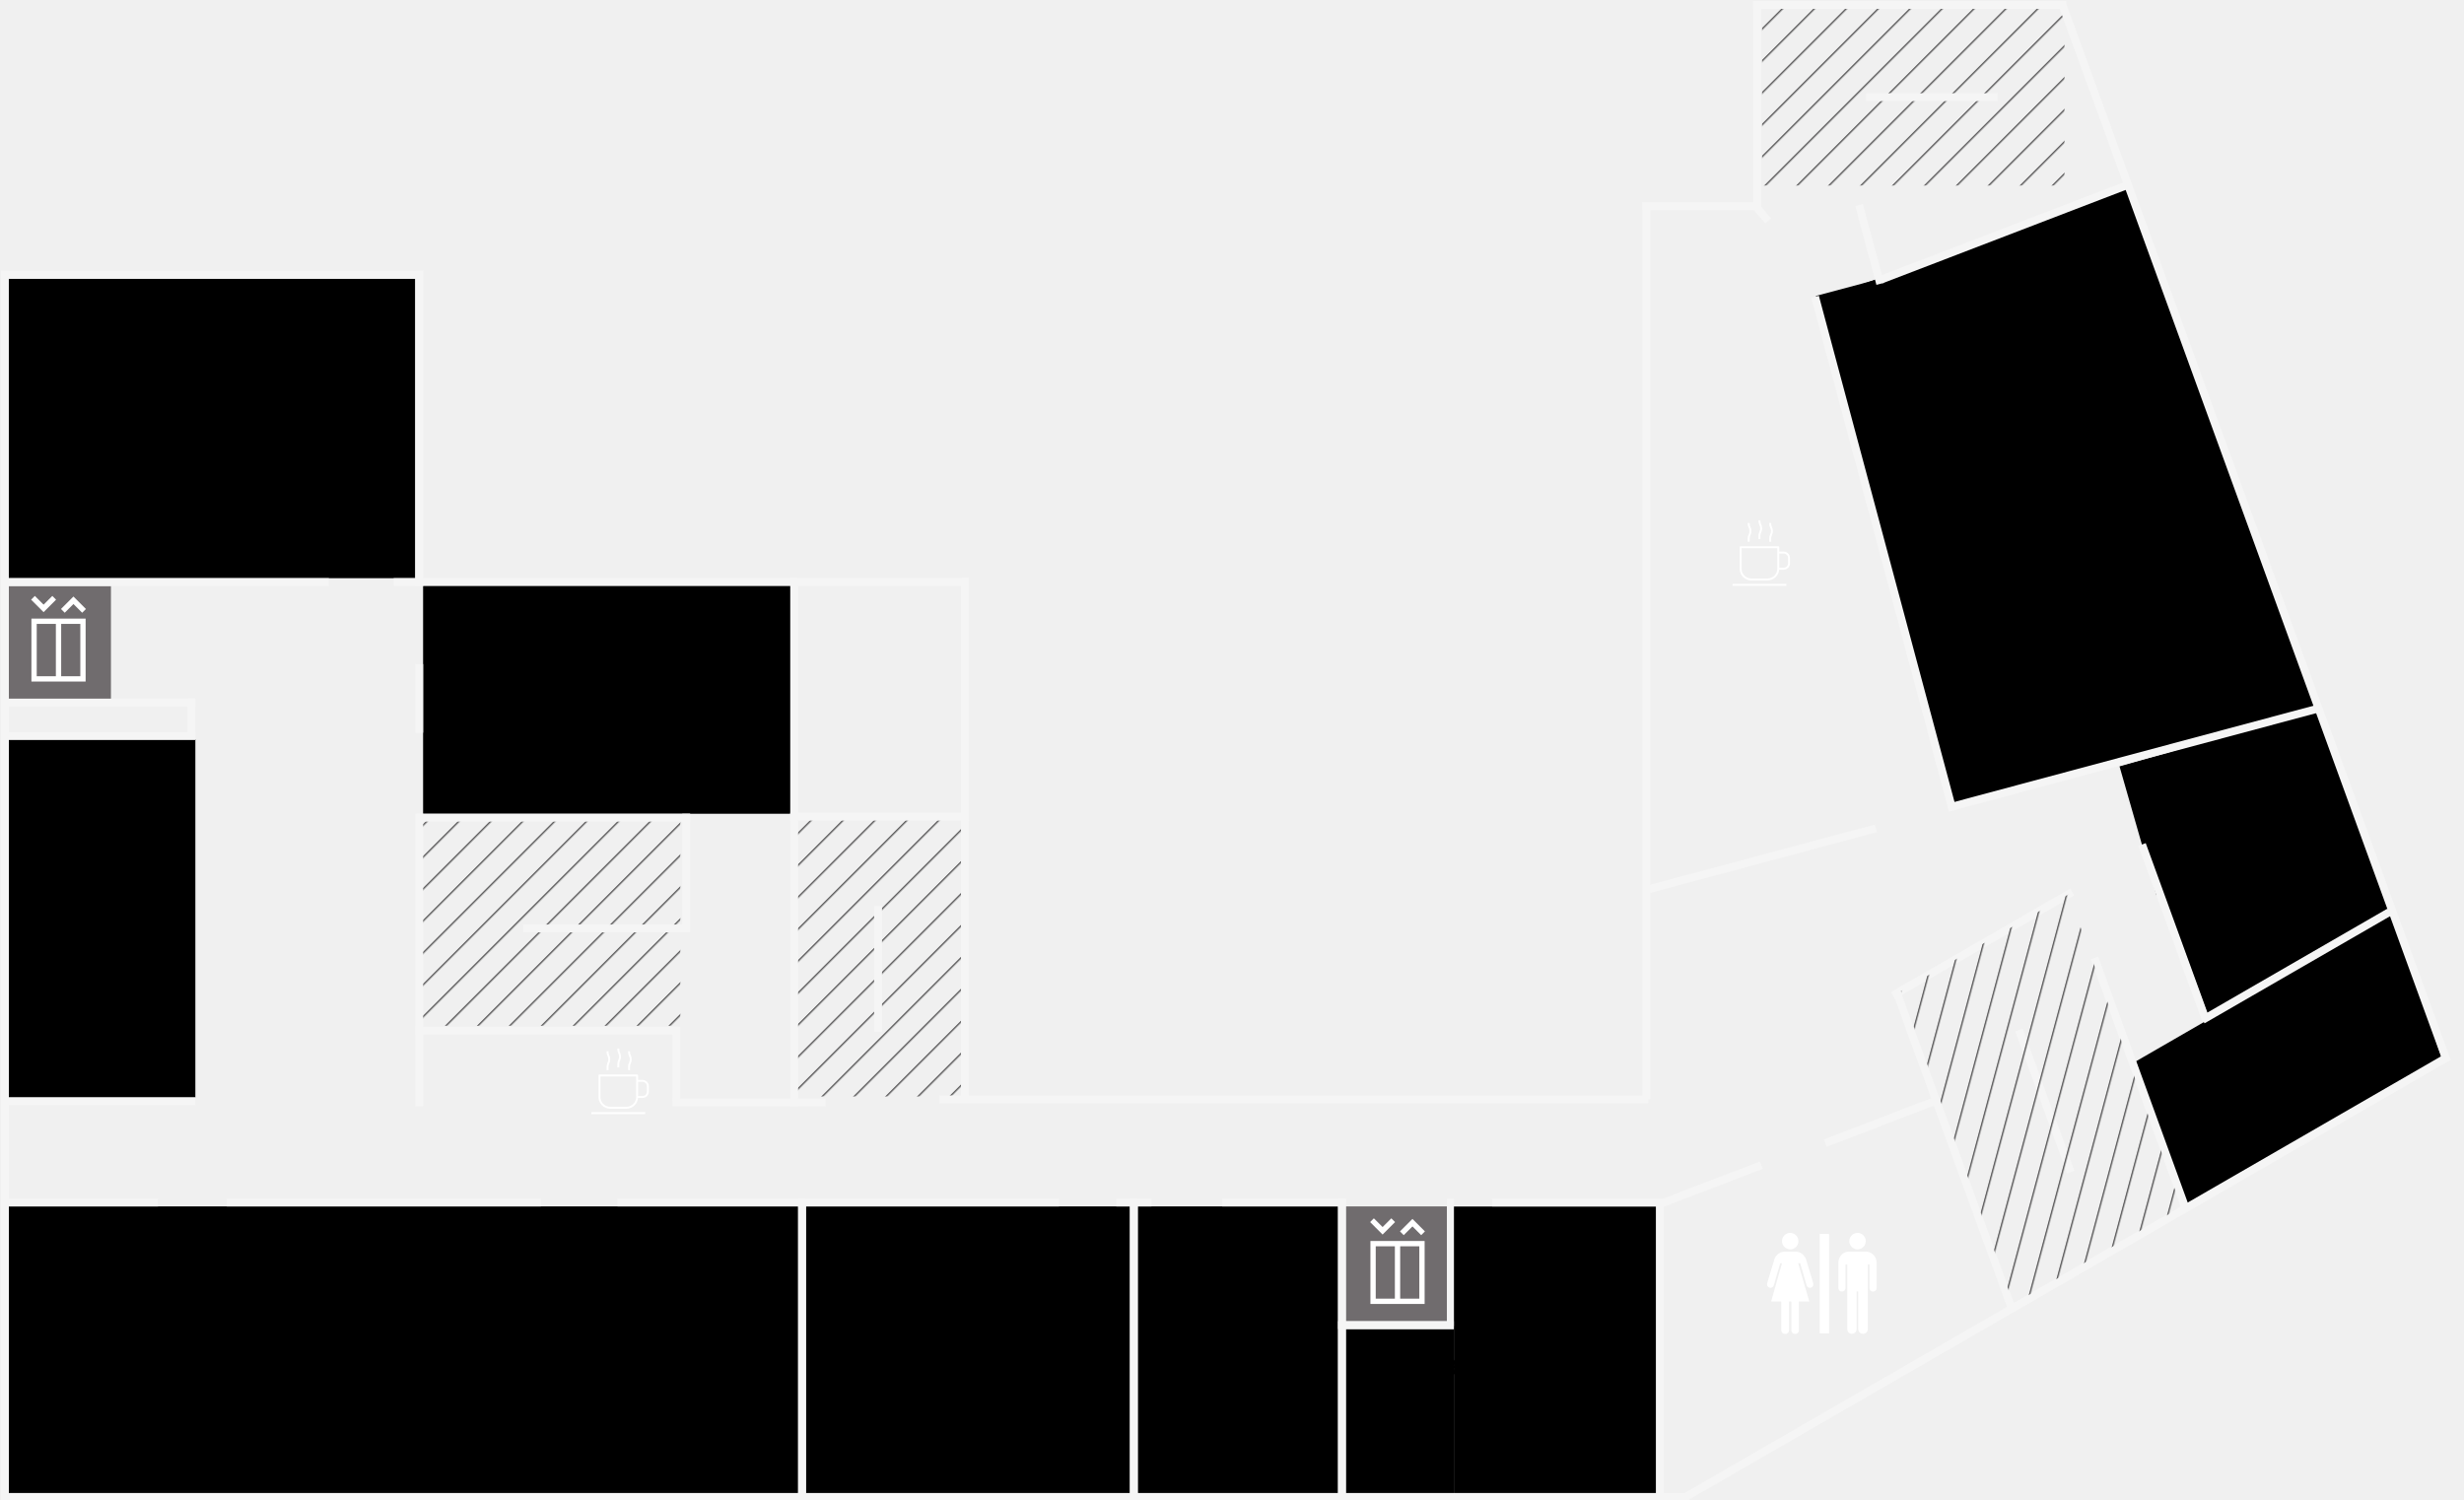
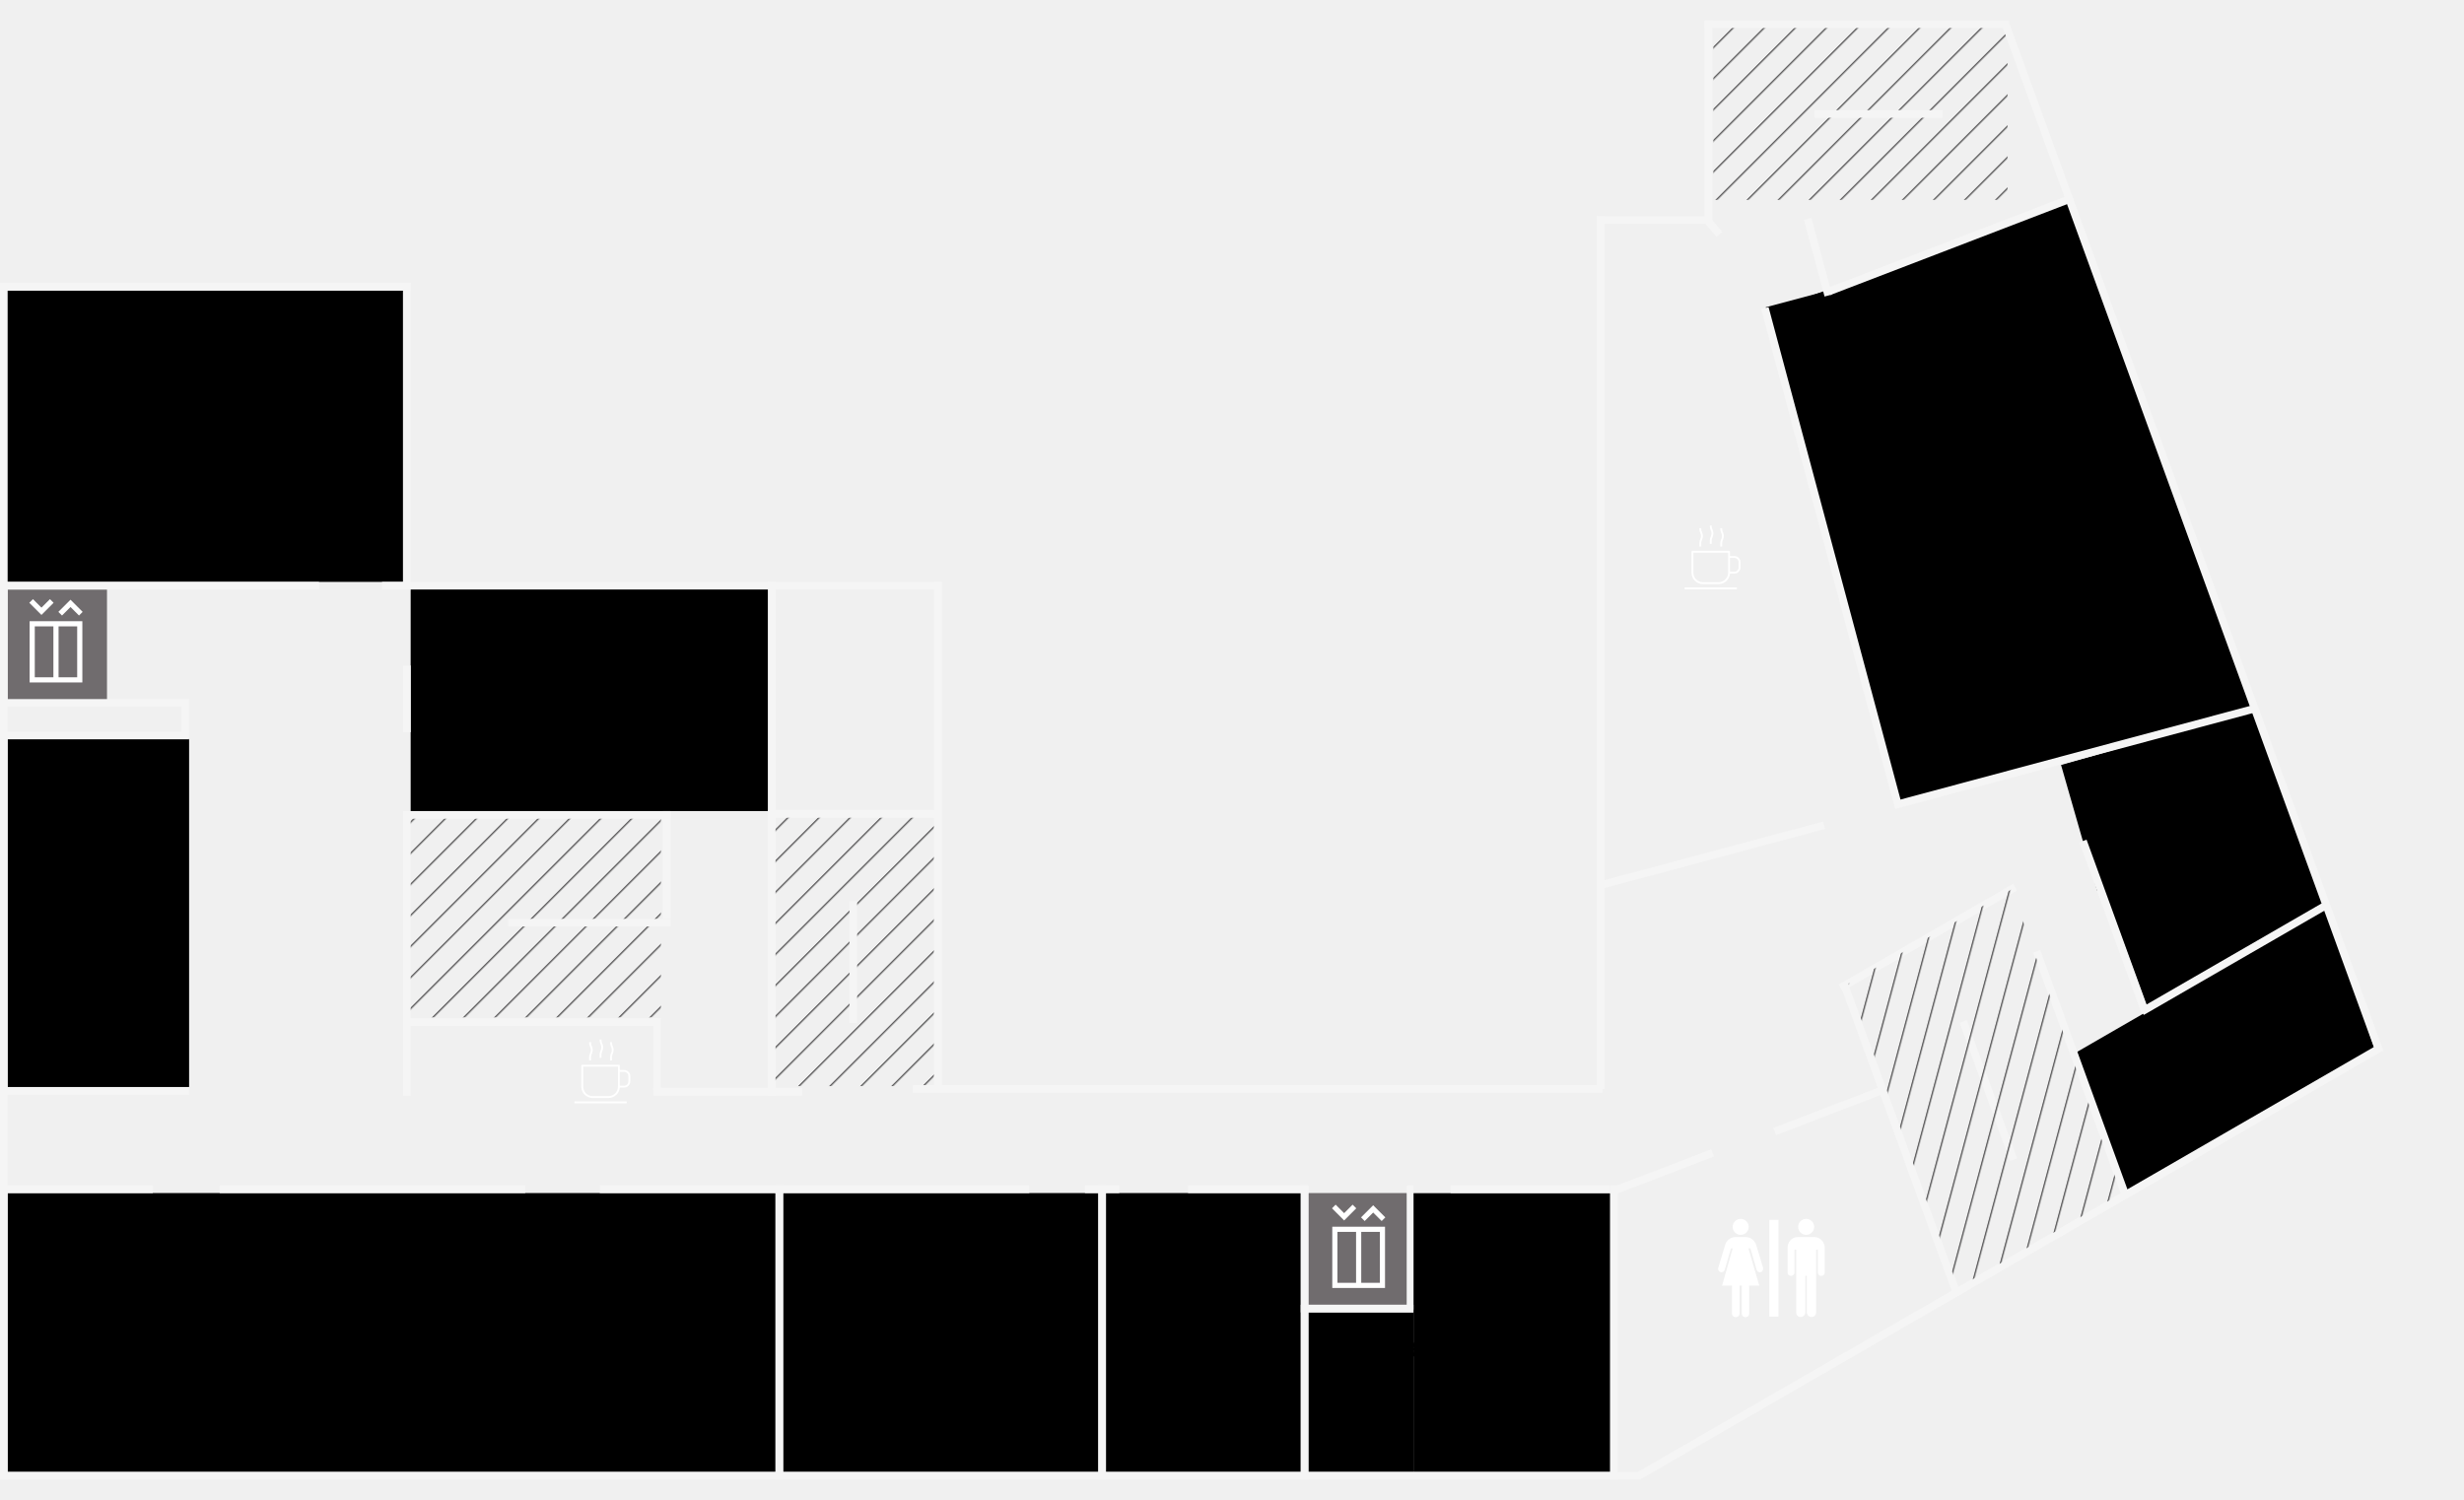
- <svg xmlns="http://www.w3.org/2000/svg" version="1.1" width="1255px" height="764px" viewBox="-0.5 -0.5 1255 764">
+ <svg xmlns="http://www.w3.org/2000/svg" version="1.1" width="1255px" height="764px" viewBox="0 0 1290 764">
  <defs>
    <pattern patternUnits="userSpaceOnUse" width="11.5" height="11.5" x="0" y="0" patternTransform="rotate(45)" id="mx-pattern-hatch-1-636263-0">
      <line x1="0" y1="0" x2="0" y2="11.5" stroke="#636263" stroke-width="1.5" />
    </pattern>
  </defs>
  <g>
    <g id="background">
      <rect x="0" y="0" width="1290px" height="764px" fill-opacity="0" />
    </g>
    <g id="rooms">
      <g id="S-11-Microtech">
        <rect x="2" y="141.48" width="209" height="152.52" />
      </g>
      <g id="S-12-Pandora">
        <rect x="4" y="614" width="402" height="146" />
      </g>
      <g id="S-14-Poudlard">
        <path d="M 1064.96 374.73 L 1071.98 314.73 L 1173.04 314.73 L 1166.02 374.73 Z" transform="translate(0,344.73)scale(1,-1)translate(0,-344.73)rotate(15,1119,344.73)" />
        <path d="M 903.54 177.45 L 1171.98 177.45 L 1171.98 340.18 L 903.54 340.18 L 903.54 177.45 Z" transform="rotate(75,1037.76,258.82)" />
        <rect x="925.7" y="172.06" width="266.55" height="147.35" transform="rotate(70,1058.98,245.74)" />
      </g>
      <g id="B-11-Gallifrey">
        <rect x="410" y="614" width="165" height="146" />
      </g>
      <g id="B-12-Le-Continental">
        <rect x="579" y="614" width="102" height="146" />
      </g>
      <g id="B-13-Kaer-Morhen">
        <rect x="740" y="614.06" width="103" height="145.94" />
        <rect x="685" y="676.49" width="55" height="83.51" />
      </g>
      <g id="B-14-La-Matrice">
        <path d="M 1081.92 576.92 L 1097.23 501.06 L 1248.44 501.06 L 1233.13 576.92 Z" transform="rotate(-30,1165.18,538.99)" />
      </g>
      <g id="B-15-Krikkit">
        <path d="M 1088.42 491.43 L 1107.05 383.87 L 1214.34 383.87 L 1195.71 491.43 Z" transform="rotate(-30,1151.38,437.65)" />
        <path d="M 1086.5 442.93 L 1086.5 374.5 L 1188.31 442.93 Z" transform="translate(0,408.72)scale(1,-1)translate(0,-408.72)rotate(16,1137.41,408.72)" />
      </g>
      <g id="O-11-Kanojedo">
        <rect x="215" y="296.48" width="187.48" height="117.52" />
      </g>
      <g id="O-12-Arrakis">
        <rect x="4" y="376" width="95" height="182.48" />
      </g>
    </g>
    <g id="floor">
      <rect x="685" y="614" width="52" height="58.48" fill="#706c6e" />
      <rect x="4.01" y="298" width="52" height="59.46" fill="#706c6e" />
      <rect x="897" y="3" width="154" height="91" fill="url(#mx-pattern-hatch-1-636263-0)" />
      <rect x="214.55" y="415.76" width="131.45" height="106.24" fill="url(#mx-pattern-hatch-1-636263-0)" />
      <rect x="405.45" y="416.04" width="83.55" height="141.96" fill="url(#mx-pattern-hatch-1-636263-0)" />
      <rect x="94.99" y="355.36" width="4.01" height="20.64" fill="#f5f5f5" />
      <rect x="681" y="610" width="4.01" height="154" fill="#f5f5f5" />
      <rect x="681" y="672.48" width="59" height="4.01" fill="#f5f5f5" />
      <rect x="406.01" y="610" width="4.01" height="154" fill="#f5f5f5" />
      <rect x="575" y="610" width="4.01" height="154" fill="#f5f5f5" />
      <rect x="-0.01" y="760" width="859" height="4.01" fill="#f5f5f5" />
      <rect x="1104.79" y="426.77" width="4.01" height="95.22" fill="#f5f5f5" transform="rotate(-20,1106.8,474.38)" />
      <rect x="1113.99" y="489.52" width="109.91" height="4.01" fill="#f5f5f5" transform="rotate(-30,1168.94,491.53)" />
      <rect x="957.04" y="146.04" width="4.01" height="270.99" fill="#f5f5f5" transform="rotate(-15,959.05,281.53)" />
      <rect x="1" y="372.42" width="98" height="4.01" fill="#f5f5f5" />
      <rect x="1" y="355.36" width="98" height="4.01" fill="#f5f5f5" />
      <rect x="1039" y="521.82" width="4.01" height="77" fill="#f5f5f5" transform="rotate(-20,1041.01,560.32)" />
      <rect x="444.73" y="461.04" width="4.01" height="64" fill="#f5f5f5" />
      <rect x="990.78" y="383.28" width="193.16" height="4.01" fill="#f5f5f5" transform="rotate(-15,1087.36,385.28)" />
      <rect x="842.46" y="601" width="56" height="4.01" fill="#f5f5f5" transform="rotate(-21,870.46,603.01)" />
      <rect x="927.08" y="568.62" width="62.15" height="4.01" fill="#f5f5f5" transform="rotate(-21,958.15,570.63)" />
      <rect x="931" y="122" width="41.55" height="4.01" fill="#f5f5f5" transform="rotate(75,951.77,124.01)" />
      <rect x="953" y="115.44" width="136.72" height="4.01" fill="#f5f5f5" transform="rotate(-21,1021.36,117.45)" />
      <rect x="1146" y="-14.97" width="4.01" height="572.45" fill="#f5f5f5" transform="rotate(-20,1148.01,271.26)" />
      <rect x="1087.66" y="483.34" width="4.01" height="136.6" fill="#f5f5f5" transform="rotate(-20,1089.66,551.64)" />
      <rect x="-0.01" y="137.48" width="4.01" height="626.52" fill="#f5f5f5" />
      <rect x="0" y="137.48" width="215" height="4.01" fill="#f5f5f5" />
      <rect x="211" y="137.48" width="4.01" height="160.52" fill="#f5f5f5" />
      <rect x="0" y="293.99" width="167" height="4.01" fill="#f5f5f5" />
      <rect x="200.01" y="293.99" width="293" height="4.01" fill="#f5f5f5" />
      <rect x="402" y="294" width="4.01" height="269" fill="#f5f5f5" />
      <rect x="342" y="558.99" width="78" height="4.01" fill="#f5f5f5" />
      <rect x="211" y="522.48" width="134" height="4.01" fill="#f5f5f5" />
      <rect x="211" y="414" width="4.01" height="149" fill="#f5f5f5" />
      <rect x="0" y="558.48" width="99" height="4.01" fill="#f5f5f5" />
      <rect x="0" y="610" width="80" height="4.01" fill="#f5f5f5" />
      <rect x="115" y="610" width="160" height="4.01" fill="#f5f5f5" />
      <rect x="478" y="557.48" width="361" height="4.01" fill="#f5f5f5" />
      <rect x="489" y="294" width="4.01" height="265.48" fill="#f5f5f5" />
      <rect x="402" y="413.48" width="91" height="4.01" fill="#f5f5f5" />
      <rect x="622" y="610" width="63" height="4.01" fill="#f5f5f5" />
      <rect x="736.45" y="609.99" width="3.55" height="65" fill="#f5f5f5" />
      <rect x="843" y="610" width="4.01" height="154" fill="#f5f5f5" />
      <rect x="827.93" y="648" width="448.18" height="4.01" fill="#f5f5f5" transform="rotate(-30,1052.02,650.01)" />
      <rect x="836" y="102.48" width="4.01" height="457" fill="#f5f5f5" />
      <rect x="834.97" y="435.22" width="122.07" height="4.01" fill="#f5f5f5" transform="rotate(-15,896.01,437.23)" />
      <rect x="892.45" y="0" width="4.01" height="105.04" fill="#f5f5f5" />
      <rect x="836" y="102.48" width="60" height="4.01" fill="#f5f5f5" />
      <rect x="993.32" y="500.42" width="4.01" height="172.52" fill="#f5f5f5" transform="rotate(-20,995.32,586.68)" />
      <rect x="956.57" y="478.2" width="105.48" height="4.01" fill="#f5f5f5" transform="rotate(-30,1009.31,480.2)" />
      <rect x="759.45" y="610" width="83.67" height="4.01" fill="#f5f5f5" />
      <rect x="892.45" y="0" width="159.55" height="4.01" fill="#f5f5f5" />
      <rect x="212" y="414" width="139" height="4.01" fill="#f5f5f5" />
      <rect x="211" y="337.77" width="4.01" height="34.94" fill="#f5f5f5" />
      <rect x="314" y="609.99" width="95" height="4.01" fill="#f5f5f5" />
      <rect x="342" y="522.48" width="4.01" height="38" fill="#f5f5f5" />
      <rect x="568.03" y="610" width="17.94" height="4.01" fill="#f5f5f5" />
      <rect x="406.01" y="610" width="132.88" height="4.01" fill="#f5f5f5" />
      <rect x="346.99" y="414" width="4.01" height="56.58" fill="#f5f5f5" />
      <rect x="266" y="470.42" width="85" height="4.01" fill="#f5f5f5" />
      <rect x="950" y="47" width="67" height="4.01" fill="#f5f5f5" />
      <rect x="894.45" y="102.06" width="4.01" height="11.33" fill="#f5f5f5" transform="rotate(-40,896.45,107.72)" />
      <path d="M 974.76 642.61 L 1004.77 475.98 L 1103.42 475.98 L 1073.41 642.61 Z" fill="url(#mx-pattern-hatch-1-636263-0)" transform="rotate(330,1039.09,559.3)" />
      <svg x="899.53" y="627.5" width="620" height="572">
        <circle cx="130.95" cy="46.586" r="46.545" fill="#ffffff" transform="scale(0.09,0.09)" />
        <path d="M124.505,388.155V549.989C124.262,579.392,80.495,579.392,80.108,549.989V388.155H22.822L84.405,171.9H74.38L38.576,295.065C29.524,322.305,-7.311,311.277,1.339,282.176L41.44,148.985C46.051,133.69,65.328,106.681,98.726,106.02H128.802H163.174C195.609,106.681,214.967,133.919,220.46,148.985L260.561,282.176C268.696,311.134,232.153,323.021,223.325,295.065L187.521,171.9H176.063L239.079,388.155H180.36V549.989C180.818,579.392,137.223,579.248,137.395,549.989V388.155H124.505z" fill="#ffffff" transform="scale(0.09,0.09)" />
        <circle cx="511.905" cy="46.586" r="46.545" fill="#ffffff" transform="scale(0.09,0.09)" />
        <path d="M462.496,106.02C426.706,106.02,403.777,137.008,403.777,167.603V310.819C403.448,338.803,443.743,338.803,443.878,310.819V179.06H453.903V542.829C453.281,580.809,506.95,579.721,506.893,542.829V330.869H515.486V542.829C516.188,579.721,570.137,580.809,569.908,542.829V179.06H579.933V310.819C579.461,339.018,619.547,339.018,620.034,310.819V167.603C619.461,137.008,595.673,106.569,559.883,106.02H462.496z" fill="#ffffff" transform="scale(0.09,0.09)" />
        <rect x="297.791" y="5.768" width="52.997" height="562.84" fill="#ffffff" transform="scale(0.09,0.09)" />
      </svg>
      <svg x="7.5" y="303.04" height="800px" width="800px">
        <g>
          <path d="M88.942,484.606h306.723V128.322H88.942V484.606z M365.665,454.606H257.303V158.322h108.361V454.606z M118.942,158.322h108.361v296.285H118.942V158.322z" fill="#ffffff" transform="scale(0.09,0.09)" />
          <polygon points="228.41,21.213 207.197,0 157.803,49.393 108.41,0 87.197,21.213 157.803,91.82" fill="#ffffff" transform="scale(0.09,0.09)" />
          <polygon points="326.803,45.82 376.197,95.213 397.41,74 326.803,3.393 256.197,74 277.41,95.213" fill="#ffffff" transform="scale(0.09,0.09)" />
        </g>
      </svg>
      <svg x="689.5" y="620.07" height="800px" width="800px">
        <g>
          <path d="M88.942,484.606h306.723V128.322H88.942V484.606z M365.665,454.606H257.303V158.322h108.361V454.606z M118.942,158.322h108.361v296.285H118.942V158.322z" fill="#ffffff" transform="scale(0.09,0.09)" />
          <polygon points="228.41,21.213 207.197,0 157.803,49.393 108.41,0 87.197,21.213 157.803,91.82" fill="#ffffff" transform="scale(0.09,0.09)" />
          <polygon points="326.803,45.82 376.197,95.213 397.41,74 326.803,3.393 256.197,74 277.41,95.213" fill="#ffffff" transform="scale(0.09,0.09)" />
        </g>
      </svg>
      <svg x="292.5" y="528.13" height="44" width="44">
        <path d="M26,28.36H6v-0.72h20V28.36z M19,26.36h-6c-2.404,0-4.36-1.956-4.36-4.36v-8c0-0.199,0.161-0.36,0.36-0.36h14c0.199,0,0.36,0.161,0.36,0.36v1.64H25c1.302,0,2.36,1.059,2.36,2.36v2c0,1.302-1.059,2.36-2.36,2.36h-1.654C23.162,24.597,21.283,26.36,19,26.36z M9.36,14.36V22c0,2.007,1.633,3.64,3.64,3.64h6c2.007,0,3.64-1.633,3.64-3.64v-7.64C22.64,14.36,9.36,14.36,9.36,14.36z M23.36,21.64H25c0.904,0,1.64-0.735,1.64-1.64v-2c0-0.904-0.735-1.64-1.64-1.64h-1.64V21.64zM20.36,12h-0.72v-1.283c0-0.525,0.124-1.051,0.358-1.52c0.375-0.75,0.375-1.645,0-2.395c-0.234-0.469-0.358-0.995-0.358-1.52V5h0.721v0.283c0,0.414,0.098,0.829,0.282,1.198c0.476,0.952,0.476,2.087,0,3.039c-0.185,0.369-0.282,0.784-0.282,1.198L20.36,12L20.36,12z M12.36,12h-0.72v-1.283c0-0.525,0.124-1.05,0.359-1.52c0.375-0.75,0.375-1.645,0-2.395c-0.235-0.47-0.359-0.995-0.359-1.52V5h0.72v0.283c0,0.414,0.098,0.828,0.283,1.198c0.476,0.952,0.476,2.087,0,3.039c-0.185,0.37-0.283,0.784-0.283,1.198V12z M16.36,11h-0.72V9.717c0-0.525,0.124-1.05,0.359-1.52c0.375-0.75,0.375-1.645,0-2.395c-0.235-0.47-0.359-0.995-0.359-1.52V4h0.72v0.283c0,0.414,0.098,0.828,0.283,1.198c0.477,0.952,0.477,2.087,0,3.039c-0.185,0.37-0.283,0.784-0.283,1.198V11z" fill="#FFFFFF" transform="scale(1.37,1.37)" />
      </svg>
      <svg x="873.73" y="259.04" height="44" width="44">
        <path d="M26,28.36H6v-0.72h20V28.36z M19,26.36h-6c-2.404,0-4.36-1.956-4.36-4.36v-8c0-0.199,0.161-0.36,0.36-0.36h14c0.199,0,0.36,0.161,0.36,0.36v1.64H25c1.302,0,2.36,1.059,2.36,2.36v2c0,1.302-1.059,2.36-2.36,2.36h-1.654C23.162,24.597,21.283,26.36,19,26.36z M9.36,14.36V22c0,2.007,1.633,3.64,3.64,3.64h6c2.007,0,3.64-1.633,3.64-3.64v-7.64C22.64,14.36,9.36,14.36,9.36,14.36z M23.36,21.64H25c0.904,0,1.64-0.735,1.64-1.64v-2c0-0.904-0.735-1.64-1.64-1.64h-1.64V21.64zM20.36,12h-0.72v-1.283c0-0.525,0.124-1.051,0.358-1.52c0.375-0.75,0.375-1.645,0-2.395c-0.234-0.469-0.358-0.995-0.358-1.52V5h0.721v0.283c0,0.414,0.098,0.829,0.282,1.198c0.476,0.952,0.476,2.087,0,3.039c-0.185,0.369-0.282,0.784-0.282,1.198L20.36,12L20.36,12z M12.36,12h-0.72v-1.283c0-0.525,0.124-1.05,0.359-1.52c0.375-0.75,0.375-1.645,0-2.395c-0.235-0.47-0.359-0.995-0.359-1.52V5h0.72v0.283c0,0.414,0.098,0.828,0.283,1.198c0.476,0.952,0.476,2.087,0,3.039c-0.185,0.37-0.283,0.784-0.283,1.198V12z M16.36,11h-0.72V9.717c0-0.525,0.124-1.05,0.359-1.52c0.375-0.75,0.375-1.645,0-2.395c-0.235-0.47-0.359-0.995-0.359-1.52V4h0.72v0.283c0,0.414,0.098,0.828,0.283,1.198c0.477,0.952,0.477,2.087,0,3.039c-0.185,0.37-0.283,0.784-0.283,1.198V11z" fill="#FFFFFF" transform="scale(1.37,1.37)" />
      </svg>
      <text x="105" y="225" font-family="Helvetica" font-size="16px" text-anchor="middle">Microtech</text>
      <text x="310" y="360" font-family="Helvetica" font-size="16px" text-anchor="middle">Kanojedo</text>
      <text x="50" y="470" font-family="Helvetica" font-size="16px" text-anchor="middle">Arrakis</text>
      <text x="205" y="690" font-family="Helvetica" font-size="16px" text-anchor="middle">Pandora</text>
      <text x="495" y="690" font-family="Helvetica" font-size="16px" text-anchor="middle">Gallifrey</text>
      <text x="630" y="678" font-family="Helvetica" font-size="16px" text-anchor="middle">Le</text>
      <text x="630" y="702" font-family="Helvetica" font-size="16px" text-anchor="middle">Continental</text>
      <text x="765" y="700" font-family="Helvetica" font-size="16px" text-anchor="middle">Kaer Morhen</text>
      <text x="1160" y="545" font-family="Helvetica" font-size="16px" text-anchor="middle">La Matrice</text>
      <text x="1145" y="440" font-family="Helvetica" font-size="16px" text-anchor="middle">Krikkit</text>
      <text x="1045" y="260" font-family="Helvetica" font-size="16px" text-anchor="middle">Pourdlard</text>
    </g>
  </g>
</svg>
